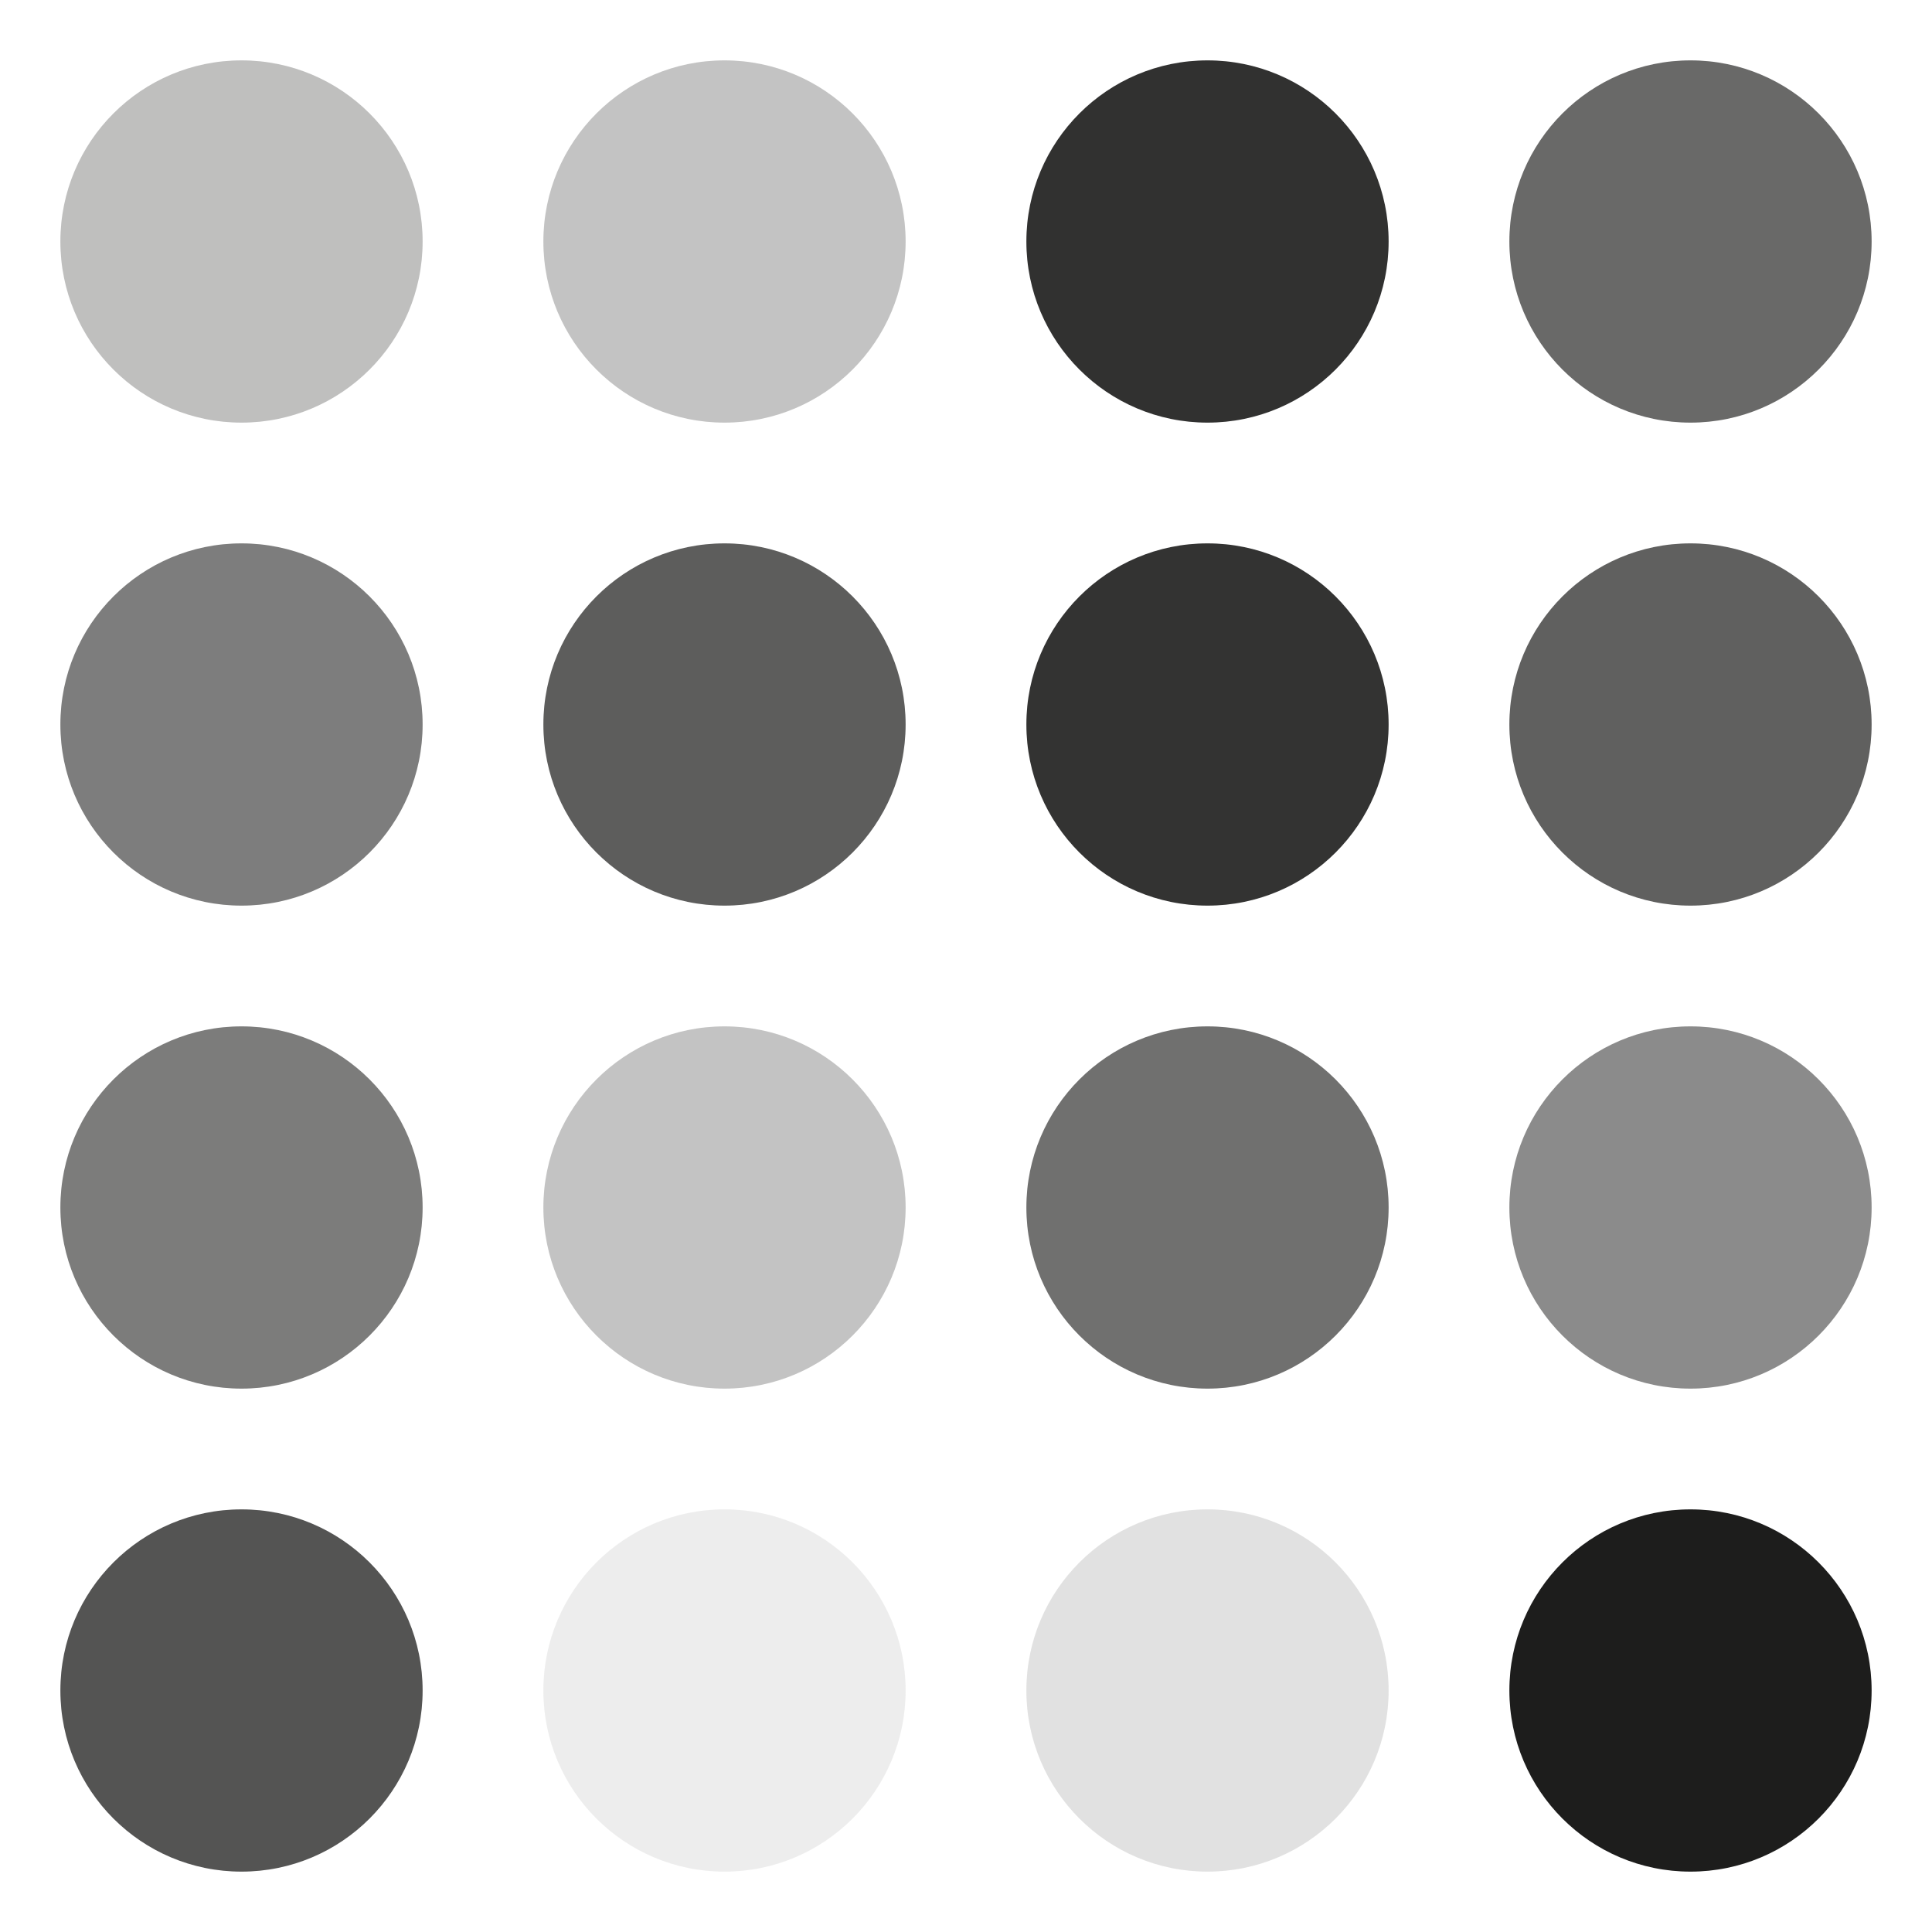
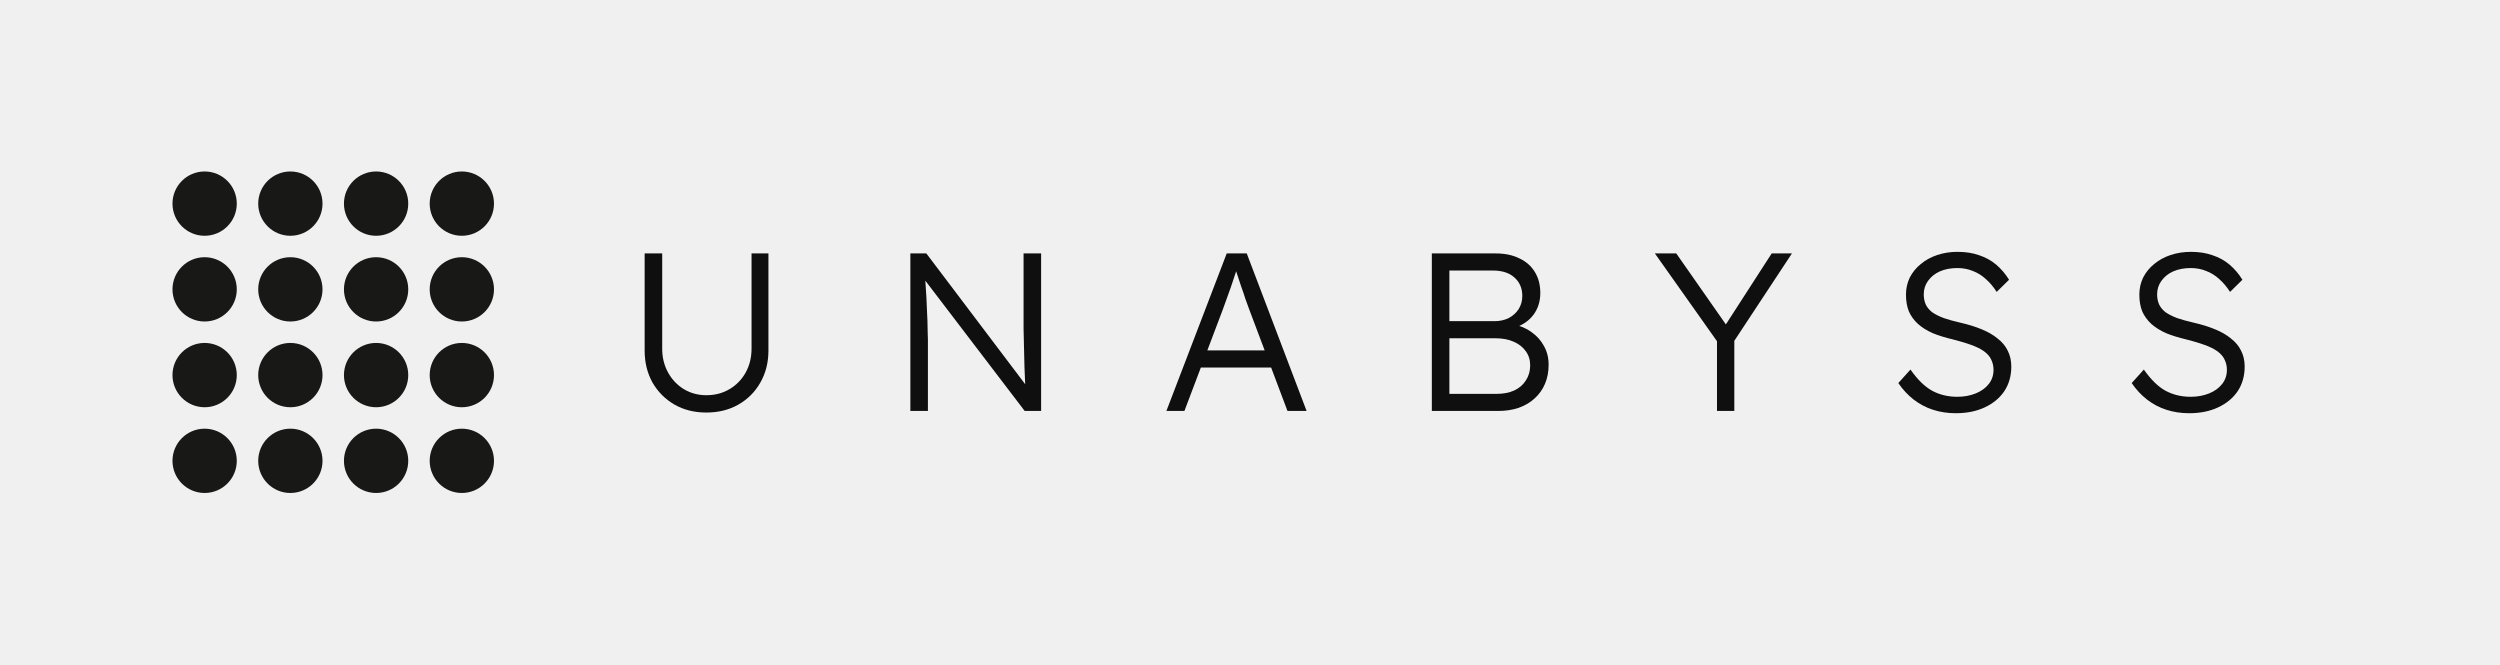
- <svg xmlns="http://www.w3.org/2000/svg" width="32" height="32" viewBox="0 0 32 32">
-   <rect width="32" height="32" fill="#ffffff" />
-   <g fill="#181817">
-     <circle cx="4" cy="4" r="3" opacity="0.28" />
-     <circle cx="12" cy="4" r="3" opacity="0.26" />
-     <circle cx="20" cy="4" r="3" opacity="0.89" />
-     <circle cx="28" cy="4" r="3" opacity="0.65" />
-     <circle cx="4" cy="12" r="3" opacity="0.56" />
-     <circle cx="12" cy="12" r="3" opacity="0.7" />
-     <circle cx="20" cy="12" r="3" opacity="0.88" />
-     <circle cx="28" cy="12" r="3" opacity="0.69" />
-     <circle cx="4" cy="20" r="3" opacity="0.57" />
-     <circle cx="12" cy="20" r="3" opacity="0.26" />
-     <circle cx="20" cy="20" r="3" opacity="0.62" />
-     <circle cx="28" cy="20" r="3" opacity="0.5" />
-     <circle cx="4" cy="28" r="3" opacity="0.74" />
-     <circle cx="12" cy="28" r="3" opacity="0.08" />
-     <circle cx="20" cy="28" r="3" opacity="0.13" />
-     <circle cx="28" cy="28" r="3" opacity="0.98" />
+ <svg xmlns="http://www.w3.org/2000/svg" width="301" height="80" viewBox="0 0 233.087 62">
+   <g transform="translate(16 16)">
+     <g fill="#181817">
+       <circle cx="3" cy="3" r="3">
+         <animate attributeName="opacity" values="0.84;0.24;0.84" dur="3s" begin="-3.1s" repeatCount="indefinite" calcMode="spline" keySplines="0.4 0 0.6 1;0.4 0 0.6 1" keyTimes="0;0.5;1" />
+       </circle>
+       <circle cx="11" cy="3" r="3">
+         <animate attributeName="opacity" values="0.5;0.24;0.5" dur="2.2s" begin="-3.4s" repeatCount="indefinite" calcMode="spline" keySplines="0.4 0 0.6 1;0.4 0 0.6 1" keyTimes="0;0.5;1" />
+       </circle>
+       <circle cx="19" cy="3" r="3">
+         <animate attributeName="opacity" values="0.73;0.26;0.73" dur="3.1s" begin="-0.5s" repeatCount="indefinite" calcMode="spline" keySplines="0.4 0 0.6 1;0.4 0 0.6 1" keyTimes="0;0.5;1" />
+       </circle>
+       <circle cx="27" cy="3" r="3">
+         <animate attributeName="opacity" values="0.36;0.18;0.36" dur="3.2s" begin="-2.7s" repeatCount="indefinite" calcMode="spline" keySplines="0.4 0 0.6 1;0.4 0 0.6 1" keyTimes="0;0.5;1" />
+       </circle>
+       <circle cx="3" cy="11" r="3">
+         <animate attributeName="opacity" values="0.7;0.37;0.7" dur="2.7s" begin="-0.1s" repeatCount="indefinite" calcMode="spline" keySplines="0.4 0 0.6 1;0.4 0 0.6 1" keyTimes="0;0.5;1" />
+       </circle>
+       <circle cx="11" cy="11" r="3">
+         <animate attributeName="opacity" values="0.64;0.31;0.64" dur="2.1s" begin="-3.4s" repeatCount="indefinite" calcMode="spline" keySplines="0.4 0 0.6 1;0.4 0 0.6 1" keyTimes="0;0.5;1" />
+       </circle>
+       <circle cx="19" cy="11" r="3">
+         <animate attributeName="opacity" values="0.49;0.18;0.49" dur="1.5s" begin="-0.4s" repeatCount="indefinite" calcMode="spline" keySplines="0.4 0 0.6 1;0.4 0 0.6 1" keyTimes="0;0.5;1" />
+       </circle>
+       <circle cx="27" cy="11" r="3">
+         <animate attributeName="opacity" values="0.74;0.56;0.74" dur="1.5s" begin="-0.2s" repeatCount="indefinite" calcMode="spline" keySplines="0.4 0 0.6 1;0.4 0 0.6 1" keyTimes="0;0.5;1" />
+       </circle>
+       <circle cx="3" cy="19" r="3">
+         <animate attributeName="opacity" values="0.14;0.48;0.14" dur="1.2s" begin="-1.8s" repeatCount="indefinite" calcMode="spline" keySplines="0.4 0 0.6 1;0.4 0 0.6 1" keyTimes="0;0.5;1" />
+       </circle>
+       <circle cx="11" cy="19" r="3">
+         <animate attributeName="opacity" values="0.56;0.62;0.56" dur="2.8s" begin="-1.7s" repeatCount="indefinite" calcMode="spline" keySplines="0.4 0 0.6 1;0.4 0 0.6 1" keyTimes="0;0.5;1" />
+       </circle>
+       <circle cx="19" cy="19" r="3">
+         <animate attributeName="opacity" values="0.37;0.34;0.37" dur="1.8s" begin="-2.8s" repeatCount="indefinite" calcMode="spline" keySplines="0.4 0 0.6 1;0.4 0 0.6 1" keyTimes="0;0.5;1" />
+       </circle>
+       <circle cx="27" cy="19" r="3">
+         <animate attributeName="opacity" values="1;0.64;1" dur="1.8s" begin="-1.6s" repeatCount="indefinite" calcMode="spline" keySplines="0.4 0 0.6 1;0.4 0 0.6 1" keyTimes="0;0.5;1" />
+       </circle>
+       <circle cx="3" cy="27" r="3">
+         <animate attributeName="opacity" values="0.47;0.71;0.47" dur="2.8s" begin="-1.4s" repeatCount="indefinite" calcMode="spline" keySplines="0.4 0 0.6 1;0.4 0 0.6 1" keyTimes="0;0.5;1" />
+       </circle>
+       <circle cx="11" cy="27" r="3">
+         <animate attributeName="opacity" values="0.57;0.13;0.57" dur="1.7s" begin="-3.3s" repeatCount="indefinite" calcMode="spline" keySplines="0.4 0 0.6 1;0.4 0 0.6 1" keyTimes="0;0.5;1" />
+       </circle>
+       <circle cx="19" cy="27" r="3">
+         <animate attributeName="opacity" values="0.51;0.11;0.51" dur="2.5s" begin="-0.5s" repeatCount="indefinite" calcMode="spline" keySplines="0.4 0 0.6 1;0.4 0 0.6 1" keyTimes="0;0.5;1" />
+       </circle>
+       <circle cx="27" cy="27" r="3">
+         <animate attributeName="opacity" values="0.69;0.89;0.69" dur="1.2s" begin="-1.6s" repeatCount="indefinite" calcMode="spline" keySplines="0.4 0 0.6 1;0.4 0 0.6 1" keyTimes="0;0.5;1" />
+       </circle>
+     </g>
+     <g transform="translate(44.058 7.5) scale(1.5)" fill="#100f0f">
+       <path d="M3.836 9.996C3.099 9.996 2.441 9.833 1.862 9.506C1.283 9.17 0.826 8.713 0.49 8.134C0.163 7.546 0 6.883 0 6.146V0.098H1.092V6.02C1.092 6.571 1.213 7.065 1.456 7.504C1.699 7.943 2.025 8.288 2.436 8.54C2.856 8.792 3.323 8.918 3.836 8.918C4.377 8.918 4.858 8.792 5.278 8.54C5.707 8.288 6.043 7.943 6.286 7.504C6.529 7.065 6.65 6.571 6.65 6.02V0.098H7.7V6.146C7.7 6.883 7.532 7.546 7.196 8.134C6.869 8.713 6.412 9.17 5.824 9.506C5.245 9.833 4.583 9.996 3.836 9.996Z" />
+       <path d="M16.529 9.898V0.098H17.523L23.935 8.582L23.739 8.834C23.711 8.685 23.688 8.461 23.669 8.162C23.66 7.863 23.646 7.527 23.627 7.154C23.618 6.771 23.608 6.375 23.599 5.964C23.59 5.553 23.58 5.152 23.571 4.76C23.571 4.368 23.571 4.013 23.571 3.696V0.098H24.663V9.898H23.641L17.257 1.526L17.425 1.232C17.453 1.605 17.476 1.974 17.495 2.338C17.523 2.702 17.542 3.052 17.551 3.388C17.57 3.724 17.584 4.032 17.593 4.312C17.602 4.592 17.607 4.83 17.607 5.026C17.616 5.222 17.621 5.362 17.621 5.446V9.898H16.529Z" />
+       <path d="M32.456 9.898L36.209 0.098H37.455L41.178 9.898H39.989L37.594 3.542C37.529 3.365 37.455 3.159 37.37 2.926C37.296 2.683 37.212 2.436 37.118 2.184C37.035 1.923 36.95 1.671 36.867 1.428C36.792 1.185 36.722 0.971 36.657 0.784H36.937C36.862 1.017 36.782 1.255 36.699 1.498C36.624 1.731 36.544 1.969 36.461 2.212C36.377 2.445 36.292 2.679 36.209 2.912C36.124 3.145 36.041 3.379 35.956 3.612L33.577 9.898H32.456ZM34.053 7.196L34.459 6.132H39.093L39.541 7.196H34.053Z" />
+       <path d="M48.968 9.898V0.098H52.944C53.514 0.098 54.004 0.201 54.414 0.406C54.834 0.602 55.156 0.887 55.38 1.26C55.604 1.624 55.716 2.058 55.716 2.562C55.716 3.103 55.562 3.57 55.254 3.962C54.946 4.345 54.526 4.611 53.994 4.76L53.966 4.494C54.424 4.578 54.82 4.741 55.156 4.984C55.492 5.217 55.754 5.507 55.94 5.852C56.136 6.197 56.234 6.585 56.234 7.014C56.234 7.453 56.16 7.849 56.01 8.204C55.861 8.559 55.646 8.862 55.366 9.114C55.096 9.366 54.764 9.562 54.372 9.702C53.99 9.833 53.56 9.898 53.084 9.898H48.968ZM50.06 8.834H53C53.42 8.834 53.784 8.764 54.092 8.624C54.41 8.475 54.652 8.265 54.82 7.994C54.998 7.723 55.086 7.411 55.086 7.056C55.086 6.72 54.993 6.426 54.806 6.174C54.629 5.922 54.377 5.726 54.05 5.586C53.733 5.446 53.36 5.376 52.93 5.376H50.06V8.834ZM50.06 4.312H52.86C53.196 4.312 53.495 4.247 53.756 4.116C54.018 3.976 54.223 3.789 54.372 3.556C54.522 3.313 54.596 3.043 54.596 2.744C54.596 2.268 54.433 1.885 54.106 1.596C53.789 1.307 53.341 1.162 52.762 1.162H50.06V4.312Z" />
+       <path d="M66.707 9.898V5.012L66.805 5.698L62.843 0.098H64.173L67.421 4.746L67.127 4.718L70.109 0.098H71.369L67.575 5.852L67.785 4.9V9.898H66.707Z" />
+       <path d="M81.557 10.038C81.062 10.038 80.596 9.968 80.157 9.828C79.718 9.688 79.317 9.478 78.953 9.198C78.589 8.918 78.267 8.573 77.987 8.162L78.743 7.322C79.181 7.947 79.629 8.386 80.087 8.638C80.553 8.89 81.076 9.016 81.655 9.016C82.075 9.016 82.457 8.946 82.803 8.806C83.148 8.666 83.419 8.47 83.615 8.218C83.811 7.966 83.909 7.677 83.909 7.35C83.909 7.135 83.871 6.944 83.797 6.776C83.731 6.608 83.629 6.459 83.489 6.328C83.349 6.197 83.176 6.081 82.971 5.978C82.766 5.875 82.528 5.782 82.257 5.698C81.996 5.614 81.701 5.53 81.375 5.446C80.899 5.334 80.479 5.203 80.115 5.054C79.76 4.895 79.457 4.704 79.205 4.48C78.962 4.256 78.775 3.999 78.645 3.71C78.523 3.411 78.463 3.061 78.463 2.66C78.463 2.277 78.542 1.923 78.701 1.596C78.869 1.269 79.097 0.989 79.387 0.756C79.676 0.513 80.017 0.327 80.409 0.196C80.801 0.065 81.221 0 81.669 0C82.173 0 82.621 0.07 83.013 0.21C83.414 0.341 83.769 0.537 84.077 0.798C84.385 1.059 84.651 1.372 84.875 1.736L84.105 2.492C83.909 2.184 83.685 1.918 83.433 1.694C83.19 1.47 82.919 1.302 82.621 1.19C82.332 1.069 82.01 1.008 81.655 1.008C81.244 1.008 80.88 1.078 80.563 1.218C80.255 1.358 80.012 1.554 79.835 1.806C79.657 2.049 79.569 2.329 79.569 2.646C79.569 2.879 79.611 3.089 79.695 3.276C79.779 3.453 79.909 3.612 80.087 3.752C80.273 3.883 80.511 4.004 80.801 4.116C81.1 4.219 81.454 4.317 81.865 4.41C82.35 4.522 82.784 4.657 83.167 4.816C83.559 4.975 83.89 5.166 84.161 5.39C84.441 5.605 84.651 5.857 84.791 6.146C84.94 6.435 85.015 6.767 85.015 7.14C85.015 7.719 84.87 8.227 84.581 8.666C84.291 9.095 83.885 9.431 83.363 9.674C82.85 9.917 82.248 10.038 81.557 10.038Z" />
+       <path d="M96.074 10.038C95.58 10.038 95.113 9.968 94.674 9.828C94.236 9.688 93.834 9.478 93.47 9.198C93.106 8.918 92.784 8.573 92.504 8.162L93.26 7.322C93.699 7.947 94.147 8.386 94.604 8.638C95.071 8.89 95.594 9.016 96.172 9.016C96.592 9.016 96.975 8.946 97.32 8.806C97.666 8.666 97.936 8.47 98.132 8.218C98.328 7.966 98.426 7.677 98.426 7.35C98.426 7.135 98.389 6.944 98.314 6.776C98.249 6.608 98.146 6.459 98.006 6.328C97.866 6.197 97.694 6.081 97.488 5.978C97.283 5.875 97.045 5.782 96.774 5.698C96.513 5.614 96.219 5.53 95.892 5.446C95.416 5.334 94.996 5.203 94.632 5.054C94.278 4.895 93.974 4.704 93.722 4.48C93.48 4.256 93.293 3.999 93.162 3.71C93.041 3.411 92.98 3.061 92.98 2.66C92.98 2.277 93.06 1.923 93.218 1.596C93.386 1.269 93.615 0.989 93.904 0.756C94.194 0.513 94.534 0.327 94.926 0.196C95.318 0.065 95.738 0 96.186 0C96.69 0 97.138 0.07 97.53 0.21C97.932 0.341 98.286 0.537 98.594 0.798C98.902 1.059 99.168 1.372 99.392 1.736L98.622 2.492C98.426 2.184 98.202 1.918 97.95 1.694C97.708 1.47 97.437 1.302 97.138 1.19C96.849 1.069 96.527 1.008 96.172 1.008C95.762 1.008 95.398 1.078 95.08 1.218C94.772 1.358 94.53 1.554 94.352 1.806C94.175 2.049 94.086 2.329 94.086 2.646C94.086 2.879 94.128 3.089 94.212 3.276C94.296 3.453 94.427 3.612 94.604 3.752C94.791 3.883 95.029 4.004 95.318 4.116C95.617 4.219 95.972 4.317 96.382 4.41C96.868 4.522 97.302 4.657 97.684 4.816C98.076 4.975 98.408 5.166 98.678 5.39C98.958 5.605 99.168 5.857 99.308 6.146C99.458 6.435 99.532 6.767 99.532 7.14C99.532 7.719 99.388 8.227 99.098 8.666C98.809 9.095 98.403 9.431 97.88 9.674C97.367 9.917 96.765 10.038 96.074 10.038Z" />
+     </g>
  </g>
</svg>
